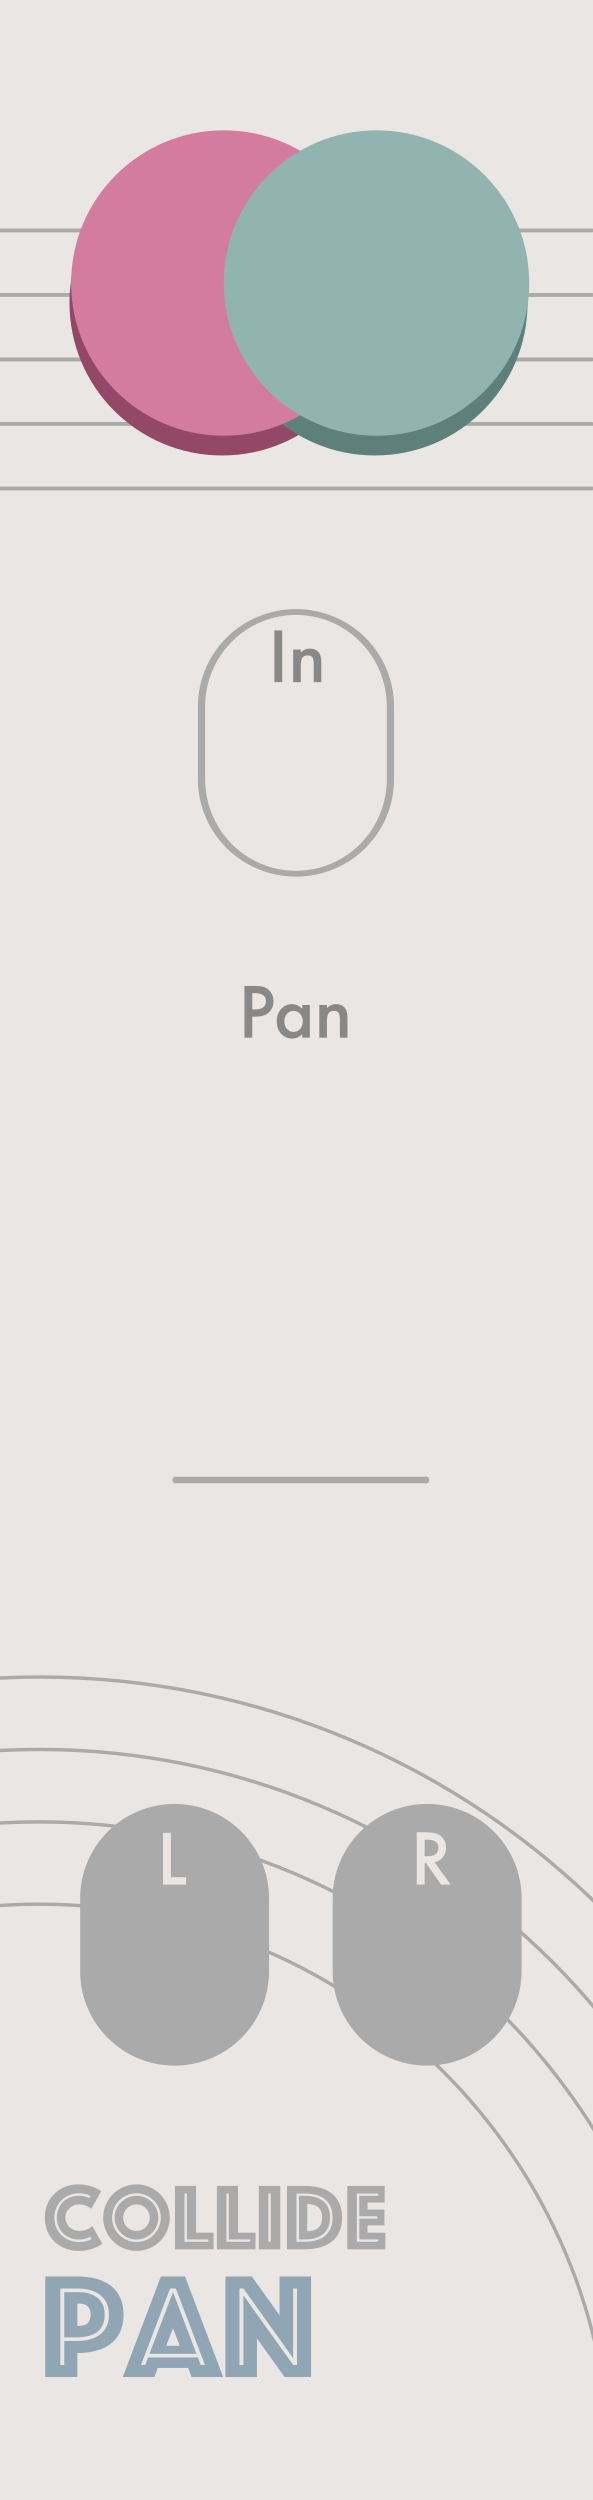
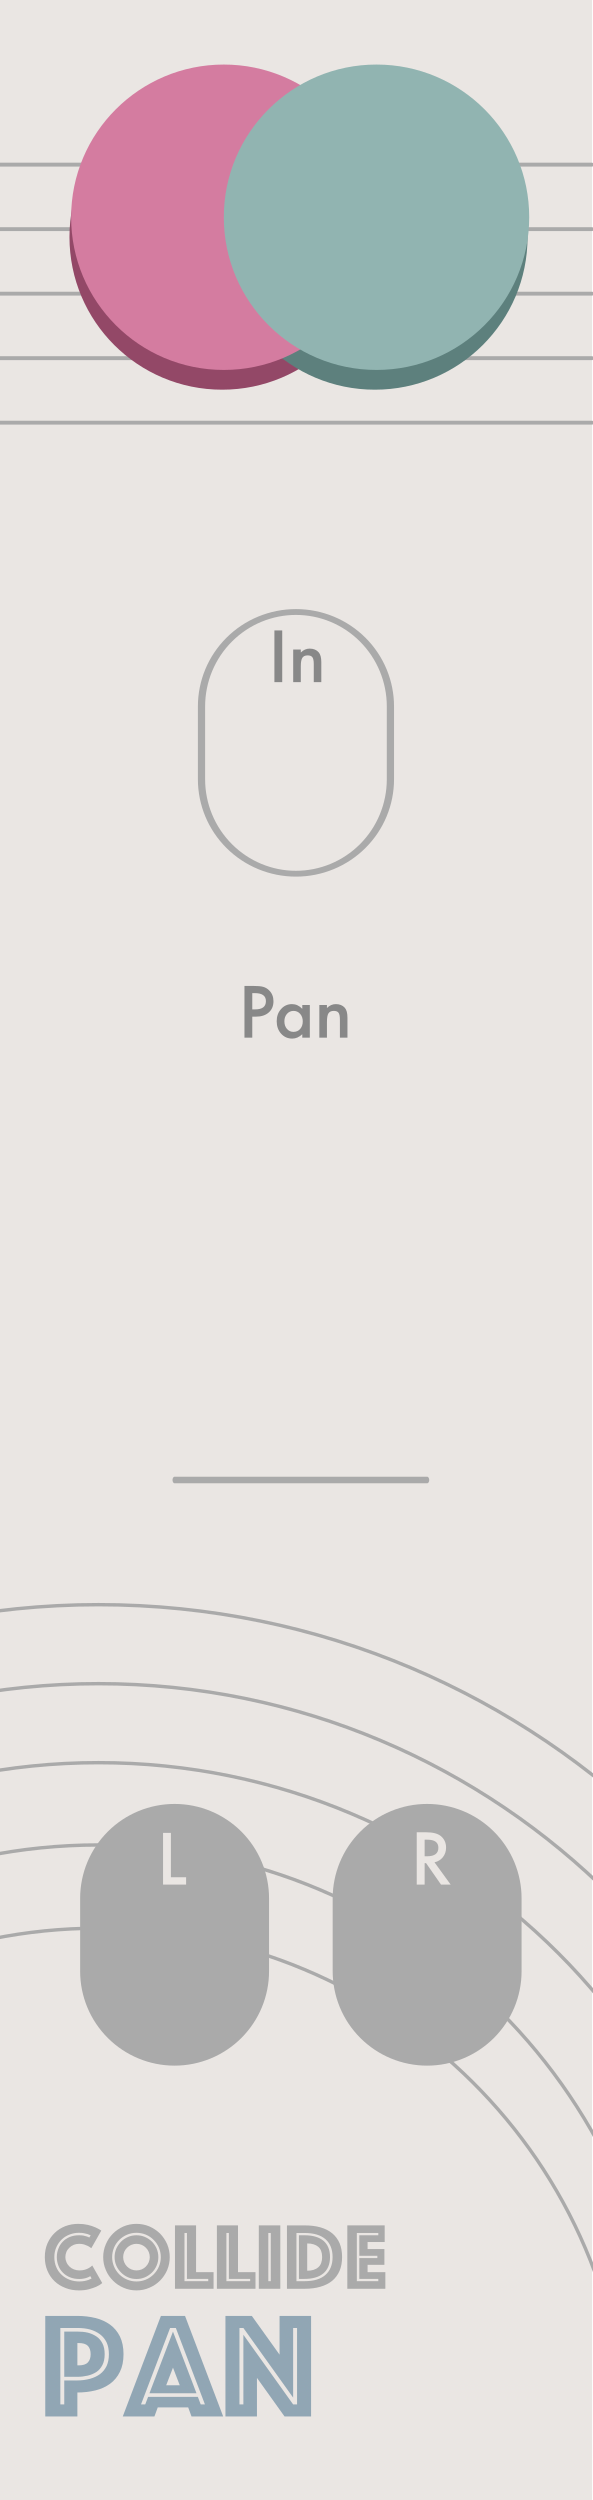
<svg xmlns="http://www.w3.org/2000/svg" width="100%" height="100%" viewBox="0 0 90 380" version="1.1" xml:space="preserve" style="fill-rule:evenodd;clip-rule:evenodd;stroke-linecap:round;stroke-linejoin:round;stroke-miterlimit:1.5;">
  <g id="panel" transform="matrix(0.250181,0,0,0.250181,-14.9844,0)">
-     <rect x="0" y="0" width="479.528" height="1518.9" style="fill:rgb(234,230,227);" />
-     <g transform="matrix(0.750194,0,0,1,59.8943,108)">
+     <g transform="matrix(0.750194,0,0,1,59.8943,0)">
+       <rect x="0" y="0" width="479.528" height="1518.9" style="fill:rgb(234,230,227);" />
+     </g>
+     <g transform="matrix(0.750194,0,0,1,59.8943,68.029)">
      <path d="M0,32L479.528,32" style="fill:none;stroke:rgb(170,170,170);stroke-width:2.36px;" />
      <g transform="matrix(1,0,0,1,0,39.1931)">
        <path d="M0,32L479.528,32" style="fill:none;stroke:rgb(170,170,170);stroke-width:2.36px;" />
      </g>
      <g transform="matrix(1,0,0,1,0,78.3863)">
        <path d="M0,32L479.528,32" style="fill:none;stroke:rgb(170,170,170);stroke-width:2.36px;" />
      </g>
      <g transform="matrix(1,0,0,1,0,117.579)">
        <path d="M0,32L479.528,32" style="fill:none;stroke:rgb(170,170,170);stroke-width:2.36px;" />
      </g>
      <g transform="matrix(1,0,0,1,0,156.773)">
        <path d="M0,32L479.528,32" style="fill:none;stroke:rgb(170,170,170);stroke-width:2.36px;" />
      </g>
    </g>
-     <g>
-       <g transform="matrix(1,0,0,1,265.764,431.898)">
-         <circle cx="-182" cy="1072" r="397" style="fill:none;stroke:rgb(170,170,170);stroke-width:2.08px;" />
+     <g transform="matrix(1,0,0,1,35.9739,-39.971)">
+       <g transform="matrix(0.808612,0,0,0.802027,230.931,670.105)">
+         <circle cx="-182" cy="1072" r="397" style="fill:none;stroke:rgb(170,170,170);stroke-width:2.59px;" />
      </g>
-       <g transform="matrix(0.874055,0,0,0.874055,242.842,566.91)">
-         <circle cx="-182" cy="1072" r="397" style="fill:none;stroke:rgb(170,170,170);stroke-width:2.38px;" />
+       <g transform="matrix(0.869021,0,0,0.869021,241.926,574.305)">
+         <circle cx="-182" cy="1072" r="397" style="fill:none;stroke:rgb(170,170,170);stroke-width:2.4px;" />
+       </g>
+       <g transform="matrix(0.994966,0,0,0.994966,264.848,439.293)">
+         <circle cx="-182" cy="1072" r="397" style="fill:none;stroke:rgb(170,170,170);stroke-width:2.09px;" />
      </g>
      <g transform="matrix(1.11083,0,0,1.11083,285.935,313.087)">
        <circle cx="-182" cy="1072" r="397" style="fill:none;stroke:rgb(170,170,170);stroke-width:1.88px;" />
      </g>
-       <g transform="matrix(1.22166,0,0,1.22166,306.106,194.275)">
-         <circle cx="-182" cy="1072" r="397" style="fill:none;stroke:rgb(170,170,170);stroke-width:1.71px;" />
+       <g transform="matrix(1.2267,0,0,1.2267,307.023,186.88)">
+         <circle cx="-182" cy="1072" r="397" style="fill:none;stroke:rgb(170,170,170);stroke-width:1.7px;" />
      </g>
    </g>
-     <g transform="matrix(1,0,0,1,2.49855,-15.0058)">
+     <g transform="matrix(1,0,0,1,2.49855,-54.9768)">
      <g transform="matrix(1,0,0,1,-1,8)">
        <g transform="matrix(1,0,0,1,6.20594,-24.898)">
          <circle cx="187.171" cy="215.865" r="92.774" style="fill:rgb(147,72,103);" />
        </g>
        <g transform="matrix(1,0,0,1,98.9803,-24.898)">
          <circle cx="187.171" cy="215.865" r="92.774" style="fill:rgb(93,128,125);" />
        </g>
      </g>
      <g transform="matrix(1,0,0,1,0,-4)">
        <g transform="matrix(1,0,0,1,6.20594,-24.898)">
          <circle cx="187.171" cy="215.865" r="92.774" style="fill:rgb(212,124,160);" />
        </g>
        <g transform="matrix(1,0,0,1,98.9803,-24.898)">
          <circle cx="187.171" cy="215.865" r="92.774" style="fill:rgb(145,180,177);" />
        </g>
      </g>
    </g>
-     <g transform="matrix(0.628644,0,0,0.628644,69.0069,600.471)">
+     <g transform="matrix(0.628644,0,0,0.628644,69.0069,624.454)">
      <g transform="matrix(1.83752,0,0,1.83752,-117.396,-704.788)">
        <g transform="matrix(50,0,0,50,78.576,1046.78)">
          <path d="M0.146,-0.333C0.146,-0.365 0.152,-0.395 0.163,-0.423C0.173,-0.451 0.189,-0.475 0.209,-0.496C0.229,-0.517 0.253,-0.533 0.282,-0.545C0.311,-0.557 0.343,-0.563 0.378,-0.563C0.395,-0.563 0.411,-0.562 0.425,-0.56C0.438,-0.557 0.45,-0.554 0.459,-0.551C0.47,-0.548 0.48,-0.544 0.488,-0.539L0.502,-0.563C0.491,-0.568 0.48,-0.572 0.468,-0.576C0.457,-0.579 0.444,-0.582 0.429,-0.585C0.414,-0.588 0.397,-0.589 0.378,-0.589C0.344,-0.589 0.312,-0.583 0.281,-0.571C0.25,-0.559 0.222,-0.542 0.199,-0.52C0.175,-0.497 0.156,-0.47 0.142,-0.439C0.127,-0.407 0.12,-0.372 0.12,-0.333C0.12,-0.294 0.127,-0.258 0.141,-0.227C0.154,-0.196 0.173,-0.169 0.197,-0.147C0.221,-0.124 0.249,-0.107 0.281,-0.095C0.313,-0.083 0.347,-0.077 0.383,-0.077C0.403,-0.077 0.421,-0.079 0.437,-0.082C0.453,-0.085 0.467,-0.089 0.478,-0.093C0.491,-0.098 0.502,-0.103 0.512,-0.109L0.498,-0.133C0.489,-0.127 0.479,-0.122 0.468,-0.118C0.458,-0.114 0.446,-0.111 0.432,-0.108C0.418,-0.105 0.402,-0.103 0.383,-0.103C0.346,-0.103 0.313,-0.109 0.284,-0.121C0.255,-0.133 0.23,-0.149 0.21,-0.17C0.189,-0.191 0.173,-0.215 0.163,-0.243C0.152,-0.271 0.146,-0.301 0.146,-0.333ZM0.02,-0.333C0.02,-0.386 0.029,-0.435 0.048,-0.478C0.067,-0.521 0.092,-0.557 0.124,-0.588C0.156,-0.619 0.193,-0.642 0.236,-0.659C0.279,-0.675 0.324,-0.683 0.372,-0.683C0.41,-0.683 0.444,-0.679 0.474,-0.672C0.503,-0.665 0.529,-0.656 0.55,-0.647C0.575,-0.636 0.596,-0.625 0.614,-0.612L0.509,-0.427C0.498,-0.435 0.487,-0.443 0.474,-0.45C0.463,-0.455 0.449,-0.46 0.434,-0.466C0.418,-0.471 0.4,-0.473 0.38,-0.473C0.359,-0.473 0.34,-0.469 0.323,-0.462C0.306,-0.455 0.291,-0.445 0.278,-0.432C0.265,-0.419 0.254,-0.405 0.247,-0.388C0.24,-0.371 0.236,-0.352 0.236,-0.333C0.236,-0.314 0.24,-0.296 0.248,-0.279C0.255,-0.262 0.266,-0.247 0.279,-0.234C0.292,-0.221 0.308,-0.211 0.326,-0.204C0.344,-0.197 0.364,-0.193 0.385,-0.193C0.406,-0.193 0.425,-0.196 0.442,-0.201C0.459,-0.206 0.473,-0.212 0.484,-0.219C0.497,-0.226 0.509,-0.235 0.519,-0.245L0.624,-0.06C0.606,-0.045 0.585,-0.032 0.56,-0.021C0.539,-0.012 0.513,-0.003 0.483,0.005C0.453,0.013 0.419,0.017 0.38,0.017C0.328,0.017 0.28,0.009 0.236,-0.009C0.192,-0.026 0.154,-0.049 0.122,-0.08C0.09,-0.111 0.065,-0.148 0.047,-0.191C0.029,-0.234 0.02,-0.281 0.02,-0.333Z" style="fill:rgb(170,170,170);fill-rule:nonzero;" />
        </g>
        <g transform="matrix(50,0,0,50,109.276,1046.78)">
          <path d="M0.02,-0.333C0.02,-0.381 0.029,-0.426 0.048,-0.469C0.066,-0.512 0.091,-0.549 0.123,-0.581C0.154,-0.612 0.191,-0.637 0.234,-0.656C0.277,-0.674 0.322,-0.683 0.37,-0.683C0.418,-0.683 0.463,-0.674 0.506,-0.656C0.549,-0.637 0.586,-0.612 0.618,-0.581C0.649,-0.549 0.674,-0.512 0.693,-0.469C0.711,-0.426 0.72,-0.381 0.72,-0.333C0.72,-0.285 0.711,-0.24 0.693,-0.197C0.674,-0.154 0.649,-0.117 0.618,-0.086C0.586,-0.054 0.549,-0.029 0.506,-0.011C0.463,0.008 0.418,0.017 0.37,0.017C0.322,0.017 0.277,0.008 0.234,-0.011C0.191,-0.029 0.154,-0.054 0.123,-0.086C0.091,-0.117 0.066,-0.154 0.048,-0.197C0.029,-0.24 0.02,-0.285 0.02,-0.333ZM0.114,-0.333C0.114,-0.298 0.121,-0.265 0.134,-0.234C0.147,-0.203 0.166,-0.175 0.189,-0.152C0.212,-0.129 0.24,-0.11 0.271,-0.097C0.302,-0.084 0.335,-0.077 0.37,-0.077C0.405,-0.077 0.439,-0.084 0.47,-0.097C0.501,-0.11 0.528,-0.129 0.551,-0.152C0.574,-0.175 0.593,-0.203 0.606,-0.234C0.619,-0.265 0.626,-0.298 0.626,-0.333C0.626,-0.368 0.619,-0.401 0.606,-0.433C0.593,-0.464 0.574,-0.491 0.551,-0.514C0.528,-0.537 0.501,-0.556 0.47,-0.569C0.439,-0.582 0.405,-0.589 0.37,-0.589C0.335,-0.589 0.302,-0.582 0.271,-0.569C0.24,-0.556 0.212,-0.537 0.189,-0.514C0.166,-0.491 0.147,-0.464 0.134,-0.433C0.121,-0.401 0.114,-0.368 0.114,-0.333ZM0.23,-0.333C0.23,-0.314 0.234,-0.296 0.241,-0.279C0.248,-0.262 0.258,-0.247 0.271,-0.234C0.284,-0.221 0.299,-0.211 0.316,-0.204C0.333,-0.197 0.351,-0.193 0.37,-0.193C0.389,-0.193 0.408,-0.197 0.425,-0.204C0.442,-0.211 0.456,-0.221 0.469,-0.234C0.482,-0.247 0.492,-0.262 0.499,-0.279C0.506,-0.296 0.51,-0.314 0.51,-0.333C0.51,-0.352 0.506,-0.371 0.499,-0.388C0.492,-0.405 0.482,-0.419 0.469,-0.432C0.456,-0.445 0.442,-0.455 0.425,-0.462C0.408,-0.469 0.389,-0.473 0.37,-0.473C0.351,-0.473 0.333,-0.469 0.316,-0.462C0.299,-0.455 0.284,-0.445 0.271,-0.432C0.258,-0.419 0.248,-0.405 0.241,-0.388C0.234,-0.371 0.23,-0.352 0.23,-0.333ZM0.37,-0.103C0.338,-0.103 0.308,-0.109 0.281,-0.121C0.253,-0.133 0.229,-0.15 0.208,-0.171C0.187,-0.192 0.17,-0.216 0.158,-0.244C0.146,-0.271 0.14,-0.301 0.14,-0.333C0.14,-0.365 0.146,-0.395 0.158,-0.423C0.17,-0.45 0.187,-0.474 0.208,-0.496C0.229,-0.517 0.253,-0.533 0.281,-0.545C0.308,-0.557 0.338,-0.563 0.37,-0.563C0.402,-0.563 0.432,-0.557 0.46,-0.545C0.487,-0.533 0.511,-0.517 0.533,-0.496C0.554,-0.474 0.57,-0.45 0.582,-0.423C0.594,-0.395 0.6,-0.365 0.6,-0.333C0.6,-0.301 0.594,-0.271 0.582,-0.244C0.57,-0.216 0.554,-0.192 0.533,-0.171C0.511,-0.15 0.487,-0.133 0.46,-0.121C0.432,-0.109 0.402,-0.103 0.37,-0.103Z" style="fill:rgb(170,170,170);fill-rule:nonzero;" />
        </g>
        <g transform="matrix(50,0,0,50,146.276,1046.78)">
          <path d="M0.035,-0.667L0.257,-0.667L0.257,-0.175L0.441,-0.175L0.441,0L0.035,0L0.035,-0.667ZM0.385,-0.08L0.385,-0.104L0.161,-0.104L0.161,-0.587L0.135,-0.587L0.135,-0.08L0.385,-0.08Z" style="fill:rgb(170,170,170);fill-rule:nonzero;" />
        </g>
        <g transform="matrix(50,0,0,50,168.326,1046.78)">
          <path d="M0.035,-0.667L0.257,-0.667L0.257,-0.175L0.441,-0.175L0.441,0L0.035,0L0.035,-0.667ZM0.385,-0.08L0.385,-0.104L0.161,-0.104L0.161,-0.587L0.135,-0.587L0.135,-0.08L0.385,-0.08Z" style="fill:rgb(170,170,170);fill-rule:nonzero;" />
        </g>
        <g transform="matrix(50,0,0,50,190.376,1046.78)">
          <path d="M0.035,-0.667L0.261,-0.667L0.261,0L0.035,0L0.035,-0.667ZM0.161,-0.08L0.161,-0.587L0.135,-0.587L0.135,-0.08L0.161,-0.08Z" style="fill:rgb(170,170,170);fill-rule:nonzero;" />
        </g>
        <g transform="matrix(50,0,0,50,205.176,1046.78)">
          <path d="M0.035,0L0.035,-0.667L0.22,-0.667C0.283,-0.667 0.339,-0.66 0.388,-0.646C0.437,-0.632 0.478,-0.611 0.512,-0.583C0.545,-0.555 0.571,-0.52 0.589,-0.479C0.606,-0.437 0.615,-0.389 0.615,-0.334C0.615,-0.279 0.606,-0.231 0.589,-0.19C0.571,-0.148 0.545,-0.113 0.512,-0.085C0.478,-0.057 0.437,-0.036 0.388,-0.022C0.339,-0.007 0.283,0 0.22,0L0.035,0ZM0.161,-0.104L0.161,-0.563L0.22,-0.563C0.305,-0.563 0.371,-0.544 0.418,-0.506C0.464,-0.467 0.488,-0.41 0.488,-0.334C0.488,-0.258 0.464,-0.201 0.418,-0.162C0.371,-0.123 0.305,-0.104 0.22,-0.104L0.161,-0.104ZM0.135,-0.08L0.22,-0.08C0.317,-0.08 0.391,-0.102 0.441,-0.147C0.49,-0.191 0.515,-0.253 0.515,-0.334C0.515,-0.415 0.49,-0.477 0.441,-0.521C0.391,-0.565 0.317,-0.587 0.22,-0.587L0.135,-0.587L0.135,-0.08ZM0.248,-0.19C0.298,-0.19 0.337,-0.202 0.364,-0.226C0.391,-0.249 0.405,-0.285 0.405,-0.334C0.405,-0.383 0.391,-0.419 0.364,-0.442C0.337,-0.465 0.298,-0.477 0.248,-0.477L0.248,-0.19Z" style="fill:rgb(170,170,170);fill-rule:nonzero;" />
        </g>
        <g transform="matrix(50,0,0,50,236.926,1046.78)">
          <path d="M0.035,-0.667L0.428,-0.667L0.428,-0.492L0.248,-0.492L0.248,-0.418L0.425,-0.418L0.425,-0.252L0.248,-0.252L0.248,-0.175L0.435,-0.175L0.435,0L0.035,0L0.035,-0.667ZM0.361,-0.08L0.361,-0.104L0.161,-0.104L0.161,-0.323L0.351,-0.323L0.351,-0.347L0.161,-0.347L0.161,-0.563L0.361,-0.563L0.361,-0.587L0.135,-0.587L0.135,-0.08L0.361,-0.08Z" style="fill:rgb(170,170,170);fill-rule:nonzero;" />
        </g>
      </g>
      <g transform="matrix(0.603686,0,0,0.603686,-36.5809,624.918)">
        <g transform="matrix(241.379,0,0,241.379,100.602,1188)">
          <path d="M0.554,-0.413C0.554,-0.367 0.546,-0.328 0.53,-0.296C0.514,-0.263 0.492,-0.237 0.465,-0.217C0.437,-0.197 0.405,-0.182 0.368,-0.173C0.331,-0.164 0.291,-0.159 0.248,-0.159L0.248,0L0.035,0L0.035,-0.667L0.248,-0.667C0.291,-0.667 0.331,-0.662 0.368,-0.653C0.405,-0.644 0.437,-0.629 0.465,-0.609C0.492,-0.589 0.514,-0.563 0.53,-0.531C0.546,-0.498 0.554,-0.459 0.554,-0.413ZM0.457,-0.413C0.457,-0.443 0.452,-0.469 0.442,-0.491C0.431,-0.513 0.417,-0.531 0.398,-0.545C0.379,-0.559 0.357,-0.57 0.332,-0.577C0.306,-0.584 0.278,-0.587 0.248,-0.587L0.135,-0.587L0.135,-0.08L0.161,-0.08L0.161,-0.239L0.248,-0.239C0.278,-0.239 0.306,-0.243 0.332,-0.25C0.357,-0.257 0.379,-0.267 0.398,-0.281C0.417,-0.295 0.431,-0.313 0.442,-0.335C0.452,-0.357 0.457,-0.383 0.457,-0.413ZM0.429,-0.413C0.429,-0.384 0.424,-0.36 0.414,-0.341C0.404,-0.322 0.391,-0.306 0.374,-0.295C0.357,-0.284 0.338,-0.276 0.317,-0.271C0.295,-0.266 0.272,-0.263 0.248,-0.263L0.161,-0.263L0.161,-0.563L0.248,-0.563C0.272,-0.563 0.295,-0.561 0.317,-0.556C0.338,-0.551 0.357,-0.542 0.374,-0.531C0.391,-0.52 0.404,-0.504 0.414,-0.485C0.424,-0.466 0.429,-0.442 0.429,-0.413ZM0.248,-0.339L0.257,-0.339C0.285,-0.339 0.305,-0.345 0.318,-0.359C0.33,-0.372 0.336,-0.39 0.336,-0.413C0.336,-0.436 0.33,-0.455 0.318,-0.468C0.305,-0.481 0.285,-0.487 0.257,-0.487L0.248,-0.487L0.248,-0.339Z" style="fill:rgb(145,166,180);fill-rule:nonzero;" />
        </g>
        <g transform="matrix(241.379,0,0,241.379,237.947,1188)">
          <path d="M0.233,-0.667L0.393,-0.667L0.646,0L0.436,0L0.414,-0.06L0.212,-0.06L0.19,0L-0.02,0L0.233,-0.667ZM0.358,-0.207L0.313,-0.324L0.268,-0.207L0.358,-0.207ZM0.129,-0.08L0.148,-0.13L0.478,-0.13L0.497,-0.08L0.525,-0.08L0.332,-0.587L0.294,-0.587L0.101,-0.08L0.129,-0.08ZM0.313,-0.563L0.469,-0.154L0.157,-0.154L0.313,-0.563Z" style="fill:rgb(145,166,180);fill-rule:nonzero;" />
        </g>
        <g transform="matrix(241.379,0,0,241.379,389.051,1188)">
          <path d="M0.035,-0.667L0.21,-0.667L0.394,-0.41L0.394,-0.667L0.603,-0.667L0.603,0L0.427,0L0.244,-0.256L0.244,0L0.035,0L0.035,-0.667ZM0.154,-0.08L0.154,-0.542L0.484,-0.08L0.51,-0.08L0.51,-0.587L0.484,-0.587L0.484,-0.125L0.154,-0.587L0.128,-0.587L0.128,-0.08L0.154,-0.08Z" style="fill:rgb(145,166,180);fill-rule:nonzero;" />
        </g>
      </g>
    </g>
    <g transform="matrix(1,0,0,1,-2,120)">
      <g transform="matrix(1,0,0,1,9.98059,0)">
        <g transform="matrix(1.23713,0,0,1,-23.8563,29)">
          <path d="M193.377,1004.38C193.377,989.164 188.49,974.568 179.791,963.807C171.093,953.046 159.295,947 146.993,947C146.991,947 146.988,947 146.986,947C134.684,947 122.886,953.046 114.188,963.807C105.489,974.568 100.602,989.164 100.602,1004.38C100.602,1018.78 100.602,1034.22 100.602,1048.62C100.602,1063.84 105.489,1078.43 114.188,1089.19C122.886,1099.95 134.684,1106 146.986,1106C146.988,1106 146.991,1106 146.993,1106C159.295,1106 171.093,1099.95 179.791,1089.19C188.49,1078.43 193.377,1063.84 193.377,1048.62C193.377,1034.22 193.377,1018.78 193.377,1004.38Z" style="fill:rgb(170,170,170);" />
        </g>
        <g transform="matrix(0.174645,0,0,0.174645,129.105,894.989)">
          <g transform="matrix(238.579,0,0,238.579,103.823,744.432)">
            <path d="M0.204,-0.754L0.204,-0.107L0.426,-0.107L0.426,0L0.09,0L0.09,-0.754L0.204,-0.754Z" style="fill:rgb(234,230,227);fill-rule:nonzero;" />
          </g>
        </g>
      </g>
      <g transform="matrix(1,0,0,1,-0.0294449,0)">
        <g transform="matrix(1.23713,0,0,1,139.584,29)">
          <path d="M193.377,1004.38C193.377,989.164 188.49,974.568 179.791,963.807C171.093,953.046 159.295,947 146.993,947C146.991,947 146.988,947 146.986,947C134.684,947 122.886,953.046 114.188,963.807C105.489,974.568 100.602,989.164 100.602,1004.38C100.602,1018.78 100.602,1034.22 100.602,1048.62C100.602,1063.84 105.489,1078.43 114.188,1089.19C122.886,1099.95 134.684,1106 146.986,1106C146.988,1106 146.991,1106 146.993,1106C159.295,1106 171.093,1099.95 179.791,1089.19C188.49,1078.43 193.377,1063.84 193.377,1048.62C193.377,1034.22 193.377,1018.78 193.377,1004.38Z" style="fill:rgb(170,170,170);" />
        </g>
        <g transform="matrix(0.174645,0,0,0.174645,293.185,894.989)">
          <g transform="matrix(241.379,0,0,241.379,103.823,744.432)">
            <path d="M0.346,-0.321L0.579,0L0.44,0L0.225,-0.309L0.204,-0.309L0.204,0L0.09,0L0.09,-0.754L0.224,-0.754C0.323,-0.754 0.395,-0.735 0.439,-0.698C0.488,-0.656 0.513,-0.601 0.513,-0.533C0.513,-0.479 0.497,-0.433 0.467,-0.395C0.436,-0.357 0.396,-0.332 0.346,-0.321ZM0.204,-0.408L0.24,-0.408C0.348,-0.408 0.402,-0.449 0.402,-0.531C0.402,-0.608 0.349,-0.647 0.245,-0.647L0.204,-0.647L0.204,-0.408Z" style="fill:rgb(234,230,227);fill-rule:nonzero;" />
          </g>
        </g>
      </g>
    </g>
    <g transform="matrix(0.153274,0,0,0.153274,199.248,344.39)">
      <g transform="matrix(271.844,0,0,271.844,154.069,457.049)">
        <rect x="0.09" y="-0.754" width="0.114" height="0.754" style="fill:rgb(136,136,136);fill-rule:nonzero;" />
      </g>
      <g transform="matrix(271.844,0,0,271.844,234.242,457.049)">
        <path d="M0.069,-0.476L0.18,-0.476L0.18,-0.432C0.218,-0.47 0.261,-0.489 0.31,-0.489C0.365,-0.489 0.408,-0.471 0.439,-0.437C0.466,-0.407 0.479,-0.359 0.479,-0.292L0.479,0L0.369,0L0.369,-0.266C0.369,-0.313 0.362,-0.345 0.349,-0.363C0.336,-0.381 0.313,-0.39 0.28,-0.39C0.243,-0.39 0.217,-0.378 0.202,-0.354C0.187,-0.33 0.18,-0.289 0.18,-0.229L0.18,0L0.069,0L0.069,-0.476Z" style="fill:rgb(136,136,136);fill-rule:nonzero;" />
      </g>
    </g>
    <g transform="matrix(0.153274,0,0,0.153274,181.051,560.375)">
      <g transform="matrix(271.844,0,0,271.844,154.069,457.049)">
        <path d="M0.204,-0.306L0.204,0L0.09,0L0.09,-0.754L0.219,-0.754C0.282,-0.754 0.33,-0.75 0.362,-0.741C0.395,-0.732 0.424,-0.715 0.448,-0.691C0.492,-0.649 0.513,-0.595 0.513,-0.531C0.513,-0.462 0.49,-0.407 0.444,-0.367C0.398,-0.326 0.335,-0.306 0.257,-0.306L0.204,-0.306ZM0.204,-0.412L0.247,-0.412C0.351,-0.412 0.403,-0.452 0.403,-0.532C0.403,-0.61 0.349,-0.649 0.242,-0.649L0.204,-0.649L0.204,-0.412Z" style="fill:rgb(136,136,136);fill-rule:nonzero;" />
      </g>
      <g transform="matrix(271.844,0,0,271.844,293.575,457.049)">
        <path d="M0.42,-0.476L0.53,-0.476L0.53,0L0.42,0L0.42,-0.05C0.375,-0.007 0.326,0.014 0.274,0.014C0.208,0.014 0.154,-0.01 0.111,-0.058C0.068,-0.106 0.047,-0.167 0.047,-0.239C0.047,-0.311 0.068,-0.37 0.111,-0.417C0.153,-0.465 0.207,-0.489 0.271,-0.489C0.326,-0.489 0.376,-0.466 0.42,-0.42L0.42,-0.476ZM0.159,-0.239C0.159,-0.194 0.171,-0.157 0.196,-0.128C0.221,-0.099 0.252,-0.084 0.291,-0.084C0.331,-0.084 0.364,-0.098 0.389,-0.126C0.414,-0.155 0.427,-0.192 0.427,-0.237C0.427,-0.281 0.414,-0.318 0.389,-0.347C0.364,-0.375 0.332,-0.39 0.292,-0.39C0.254,-0.39 0.222,-0.375 0.197,-0.347C0.172,-0.318 0.159,-0.282 0.159,-0.239Z" style="fill:rgb(136,136,136);fill-rule:nonzero;" />
      </g>
      <g transform="matrix(271.844,0,0,271.844,456.575,457.049)">
        <path d="M0.069,-0.476L0.18,-0.476L0.18,-0.432C0.218,-0.47 0.261,-0.489 0.31,-0.489C0.365,-0.489 0.408,-0.471 0.439,-0.437C0.466,-0.407 0.479,-0.359 0.479,-0.292L0.479,0L0.369,0L0.369,-0.266C0.369,-0.313 0.362,-0.345 0.349,-0.363C0.336,-0.381 0.313,-0.39 0.28,-0.39C0.243,-0.39 0.217,-0.378 0.202,-0.354C0.187,-0.33 0.18,-0.289 0.18,-0.229L0.18,0L0.069,0L0.069,-0.476Z" style="fill:rgb(136,136,136);fill-rule:nonzero;" />
      </g>
    </g>
    <g transform="matrix(1.23713,0,0,1,57.864,-575.169)">
      <path d="M193.377,1004.38C193.377,989.164 188.49,974.568 179.791,963.807C171.093,953.046 159.295,947 146.993,947C146.991,947 146.988,947 146.986,947C134.684,947 122.886,953.046 114.188,963.807C105.489,974.568 100.602,989.164 100.602,1004.38C100.602,1018.78 100.602,1034.22 100.602,1048.62C100.602,1063.84 105.489,1078.43 114.188,1089.19C122.886,1099.95 134.684,1106 146.986,1106C146.988,1106 146.991,1106 146.993,1106C159.295,1106 171.093,1099.95 179.791,1089.19C188.49,1078.43 193.377,1063.84 193.377,1048.62C193.377,1034.22 193.377,1018.78 193.377,1004.38Z" style="fill:none;stroke:rgb(170,170,170);stroke-width:3.55px;" />
    </g>
    <g transform="matrix(2.52157,0,0,3.9971,90.1697,43.9681)">
      <path d="M30.061,213.961L90.908,213.961" style="fill:none;stroke:rgb(170,170,170);stroke-width:1px;" />
    </g>
  </g>
</svg>
